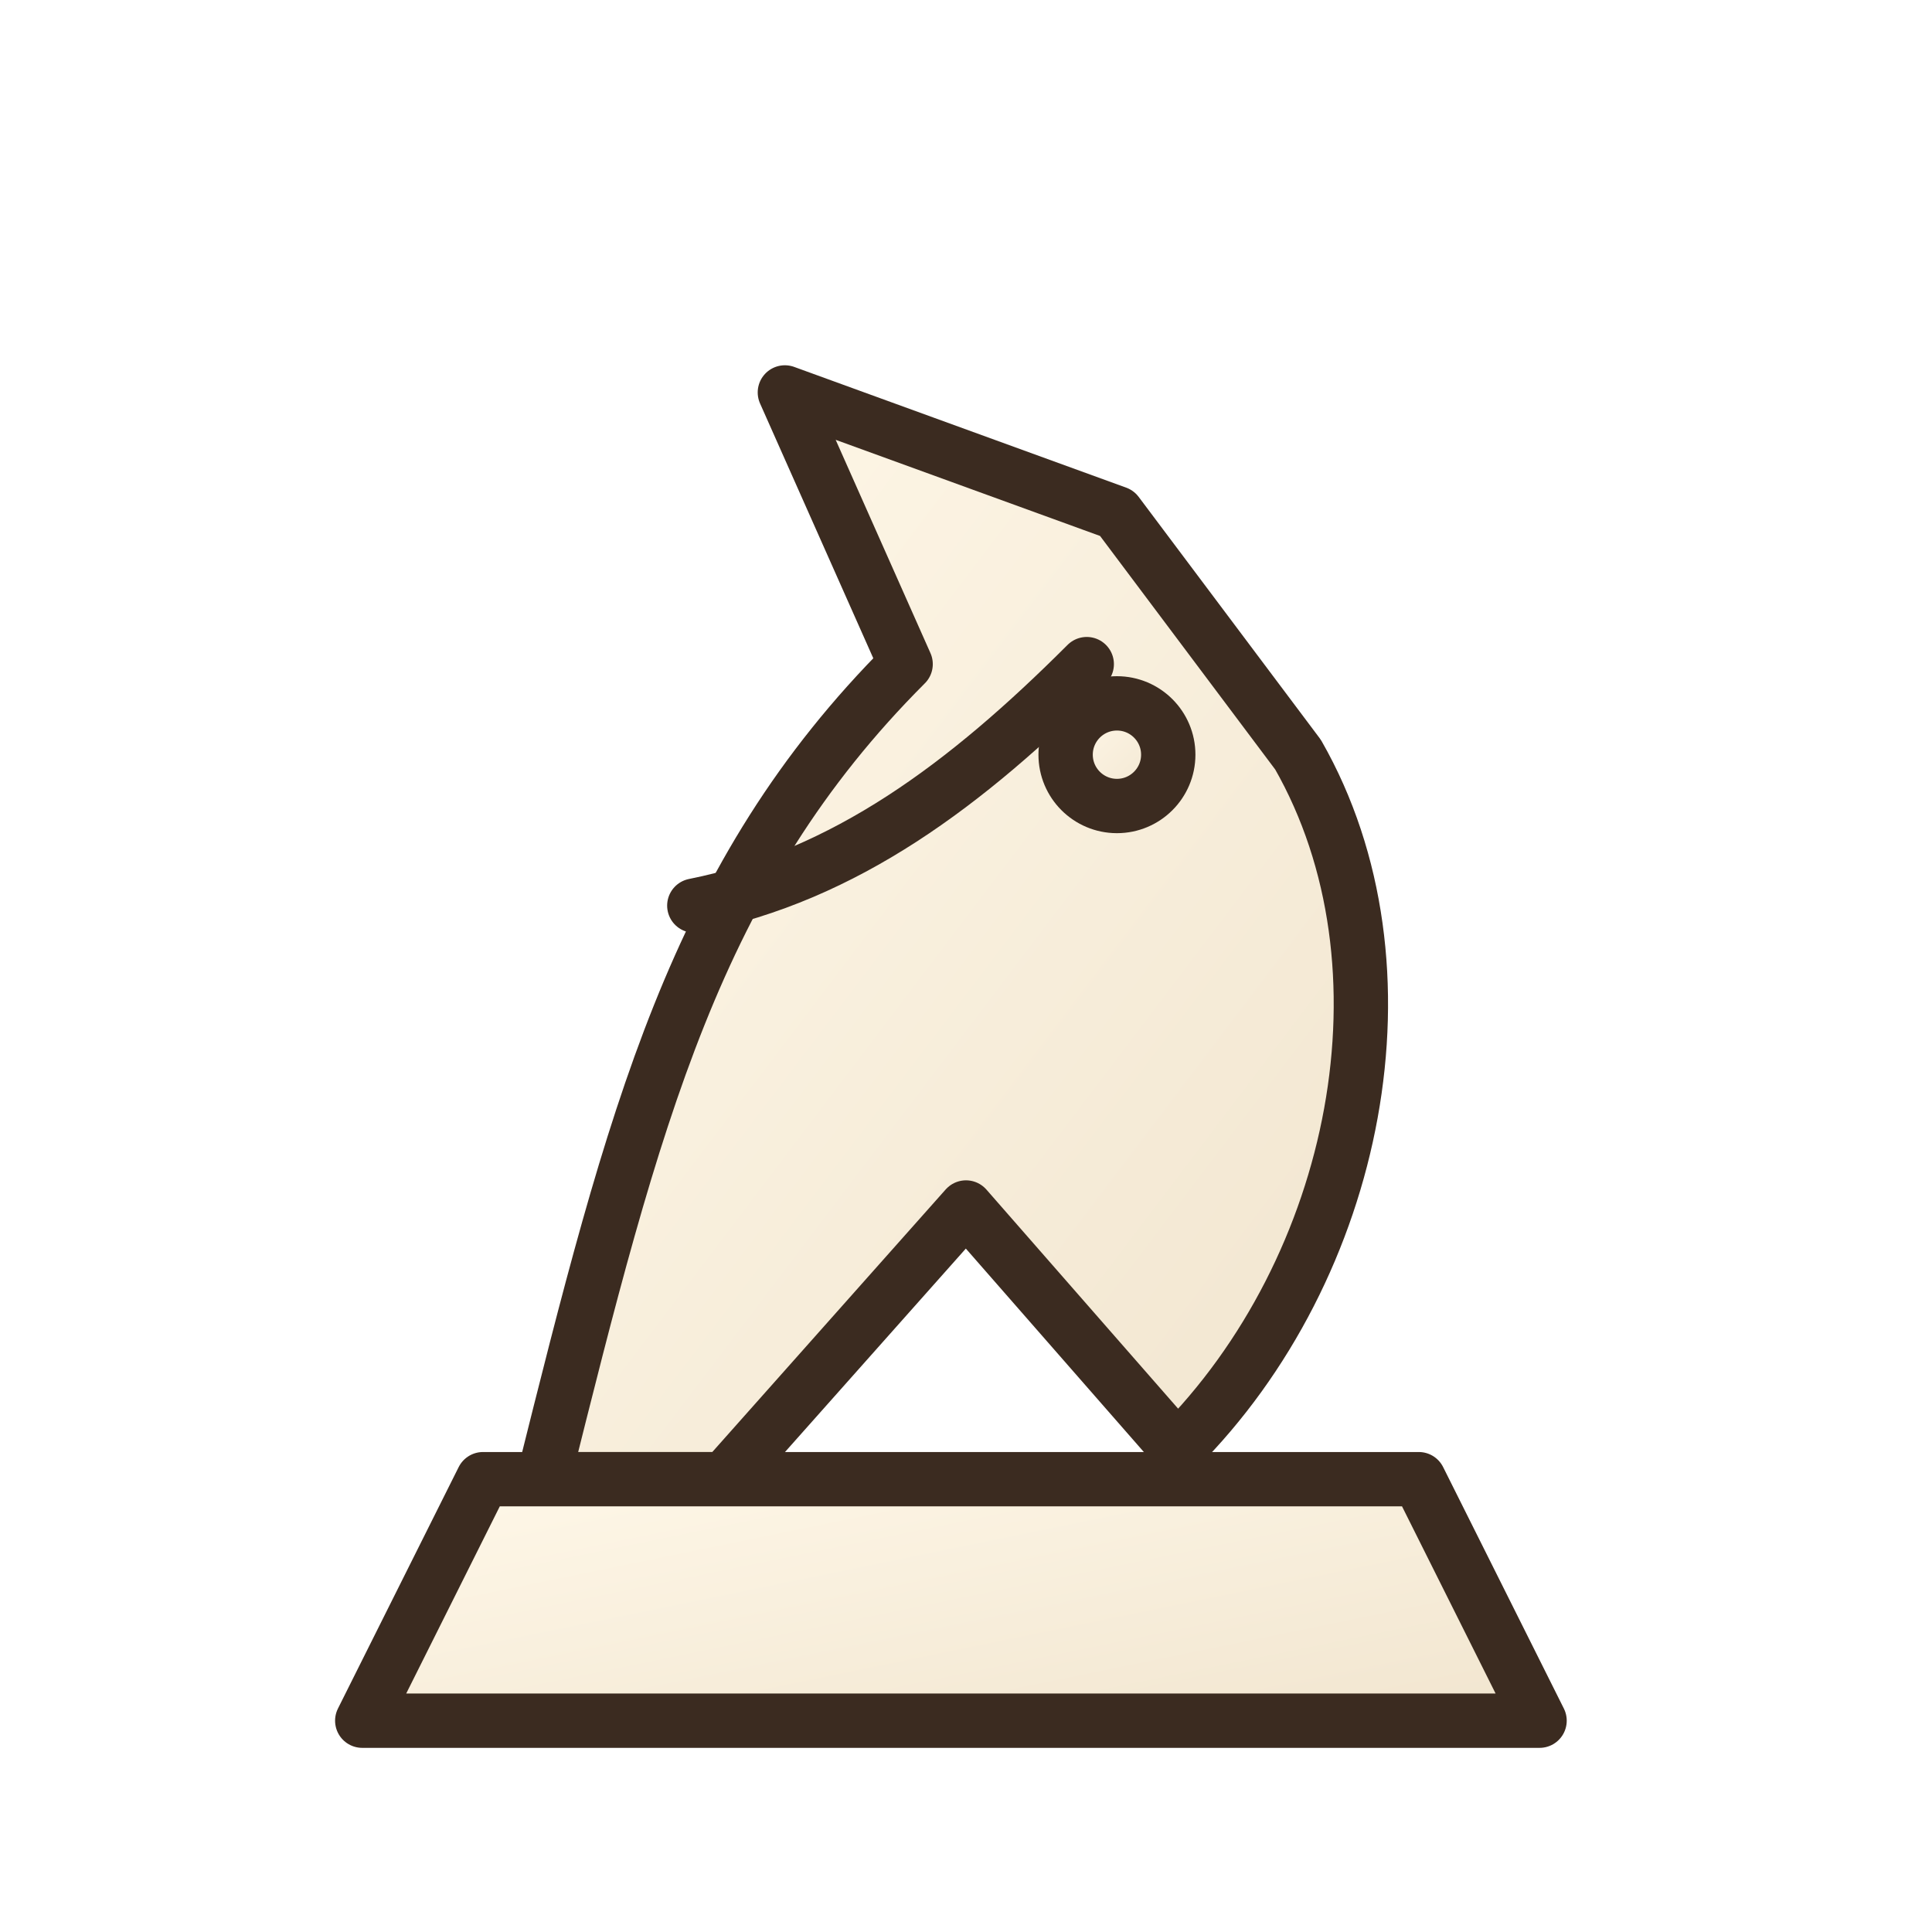
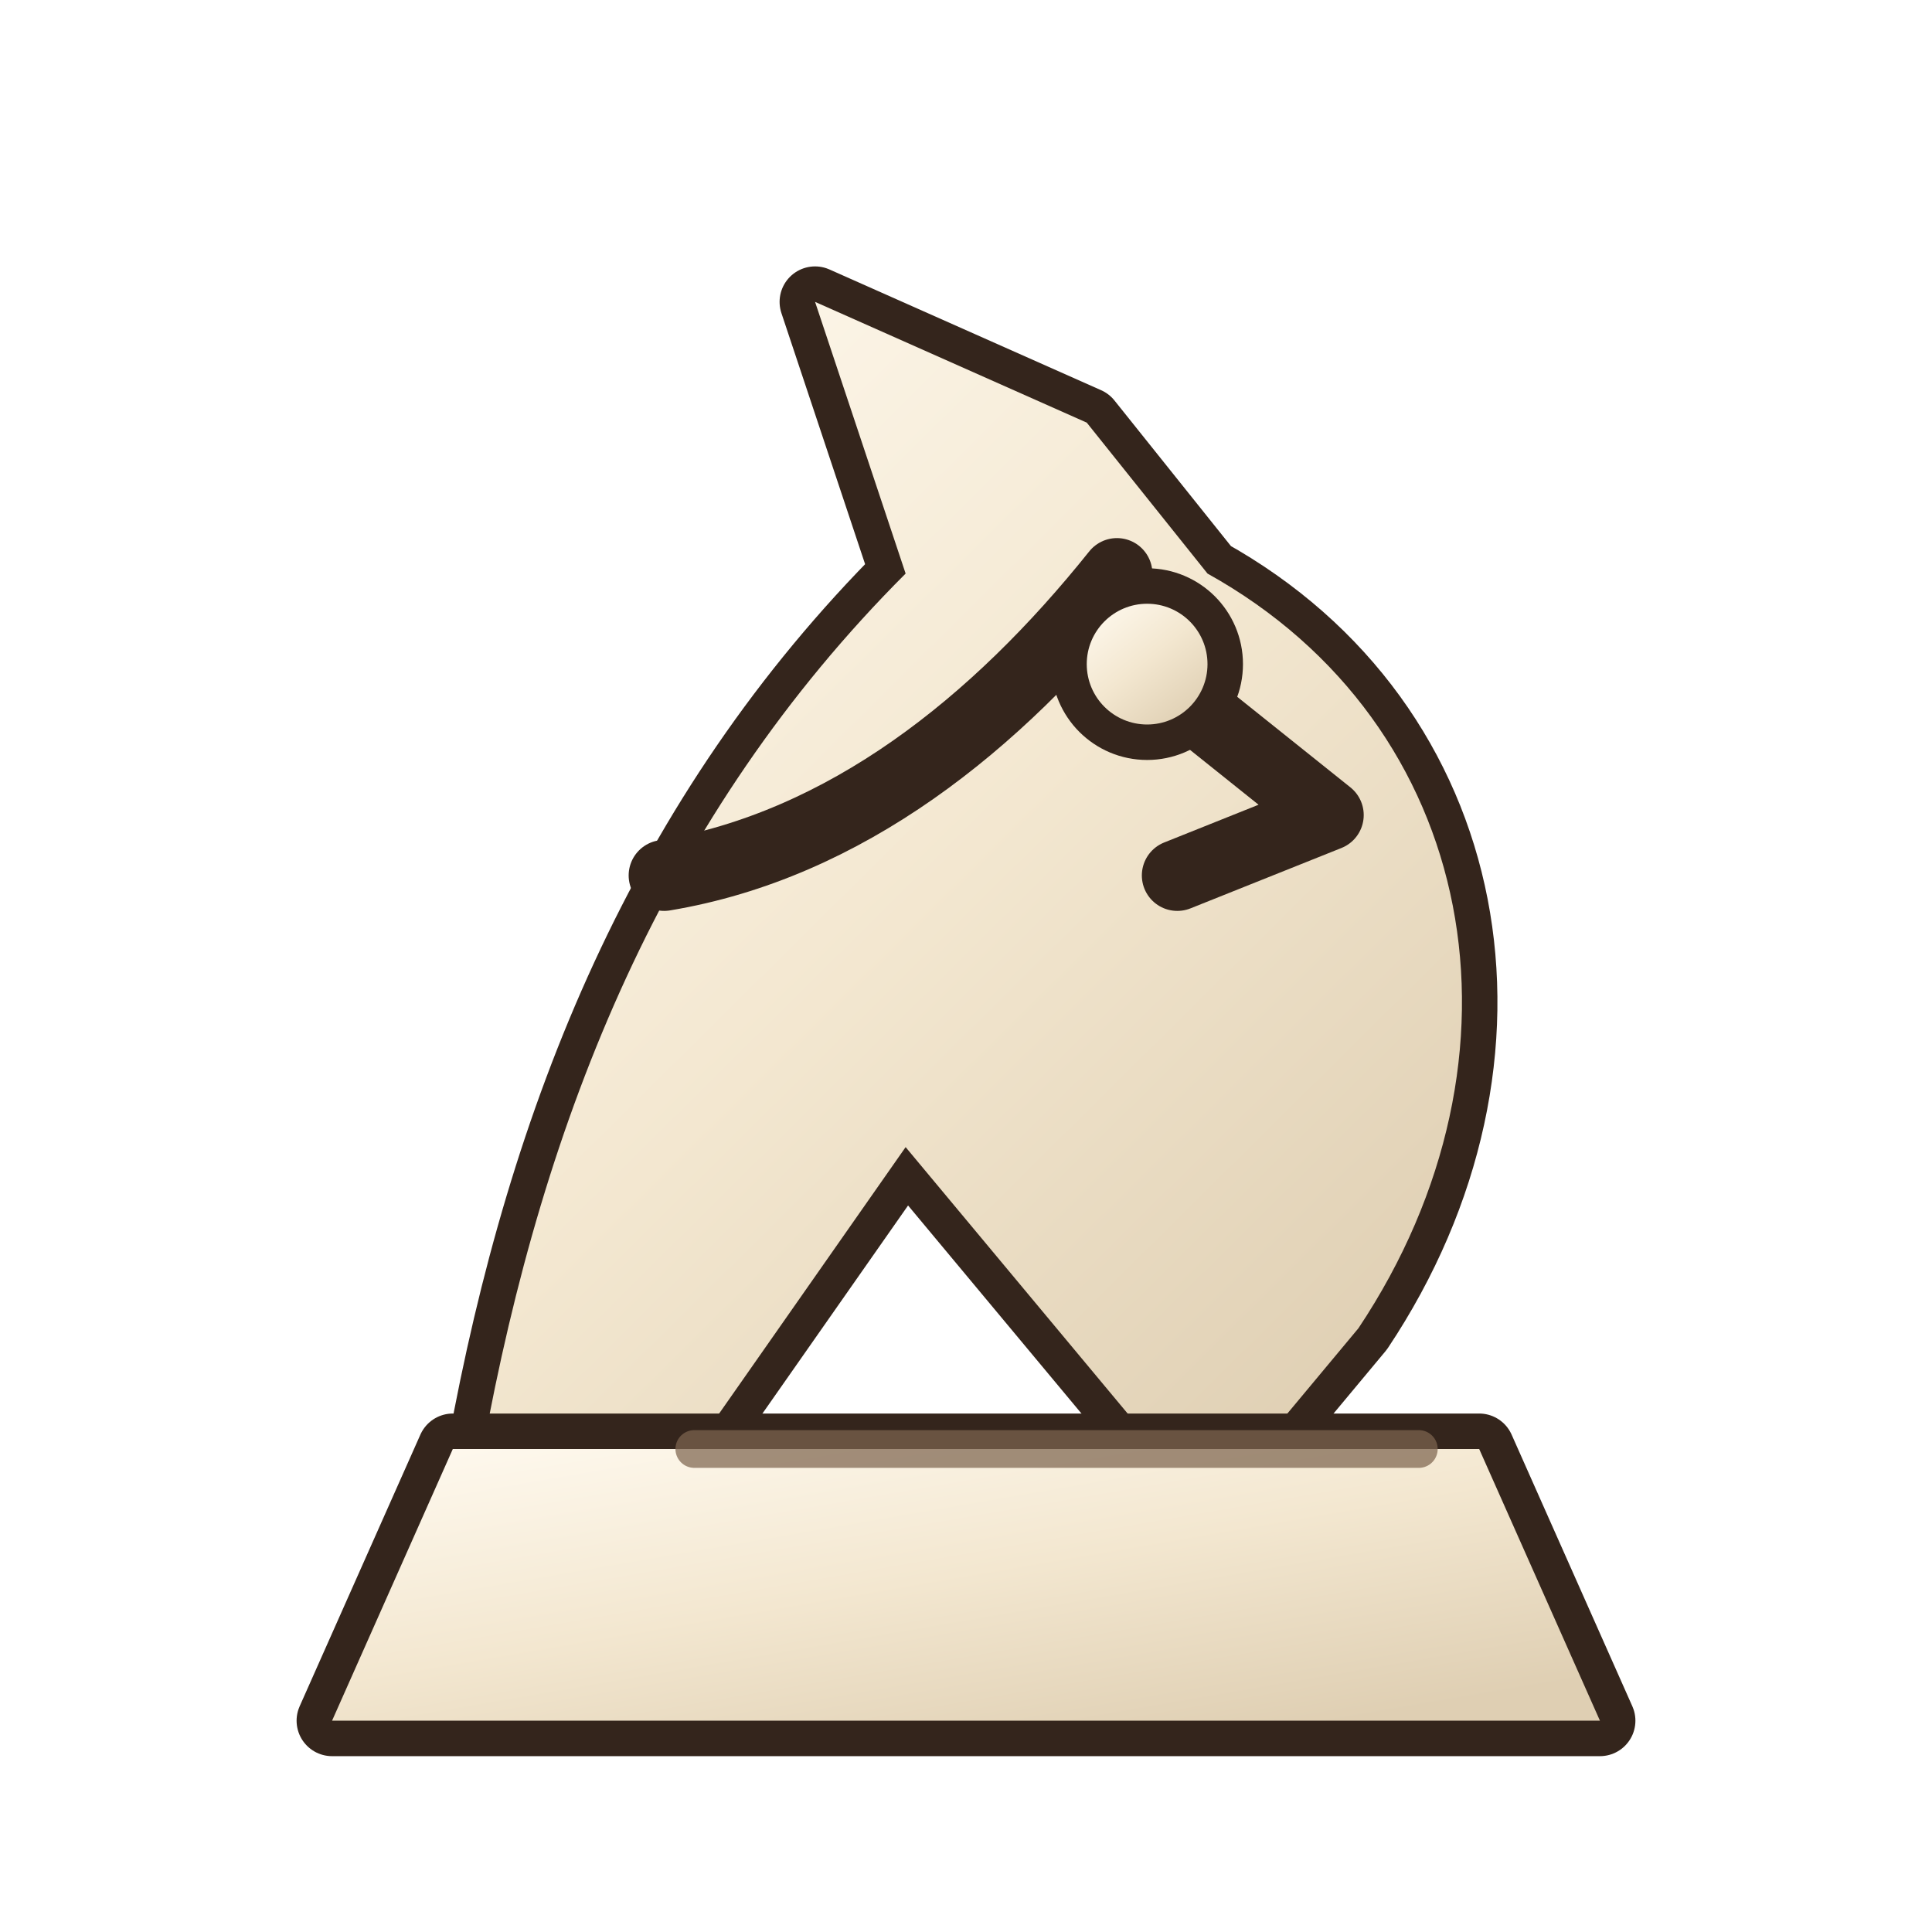
<svg xmlns="http://www.w3.org/2000/svg" width="64" height="64" viewBox="0 0 64 64">
  <defs>
-     <linearGradient id="face" x1="0" y1="0" x2="1" y2="1">
-       <stop stop-color="#fff8e9" />
-       <stop offset="1" stop-color="#f1e5cf" />
+     <linearGradient id="face" x1="0" y1="0" x2=".8" y2="1">
+       <stop stop-color="#fffaf0" />
+       <stop offset=".52" stop-color="#f3e7d0" />
+       <stop offset="1" stop-color="#dfcfb3" />
    </linearGradient>
  </defs>
-   <g fill="url(#face)" stroke="#3b2b20" stroke-width="1.8" stroke-linejoin="round" stroke-linecap="round">
-     <path d="M18 49c3-12 5-20 12-27l-4-9 11 4 6 8c4 7 2 17-4 23l-7-8-8 9z" />
-     <path d="M23 30c5-1 9-4 13-8" fill="none" />
-     <circle cx="37" cy="25" r="1.7" />
-     <path d="M16 49h31l4 8H12z" />
+   <g fill="url(#face)" stroke="#34251c" stroke-width="2.35" stroke-linejoin="round" stroke-linecap="round" paint-order="stroke fill">
+     <path d="M16 48c2-11 6-21 14-29l-3-9 9 4 4 5c9 5 11 16 5 25l-5 6-10-12-7 10z" />
+     <path d="M22 29c6-1 11-5 15-10" fill="none" />
+     <path d="M39 23l5 4-5 2" fill="none" />
+     <circle cx="38" cy="22" r="2" />
+     <path d="M15 48h34l4 9H11z" />
+   </g>
+   <g fill="none" stroke="#7f6550" stroke-opacity=".72" stroke-width="1.25" stroke-linejoin="round" stroke-linecap="round">
+     <path d="M23 48h24" />
  </g>
</svg>
